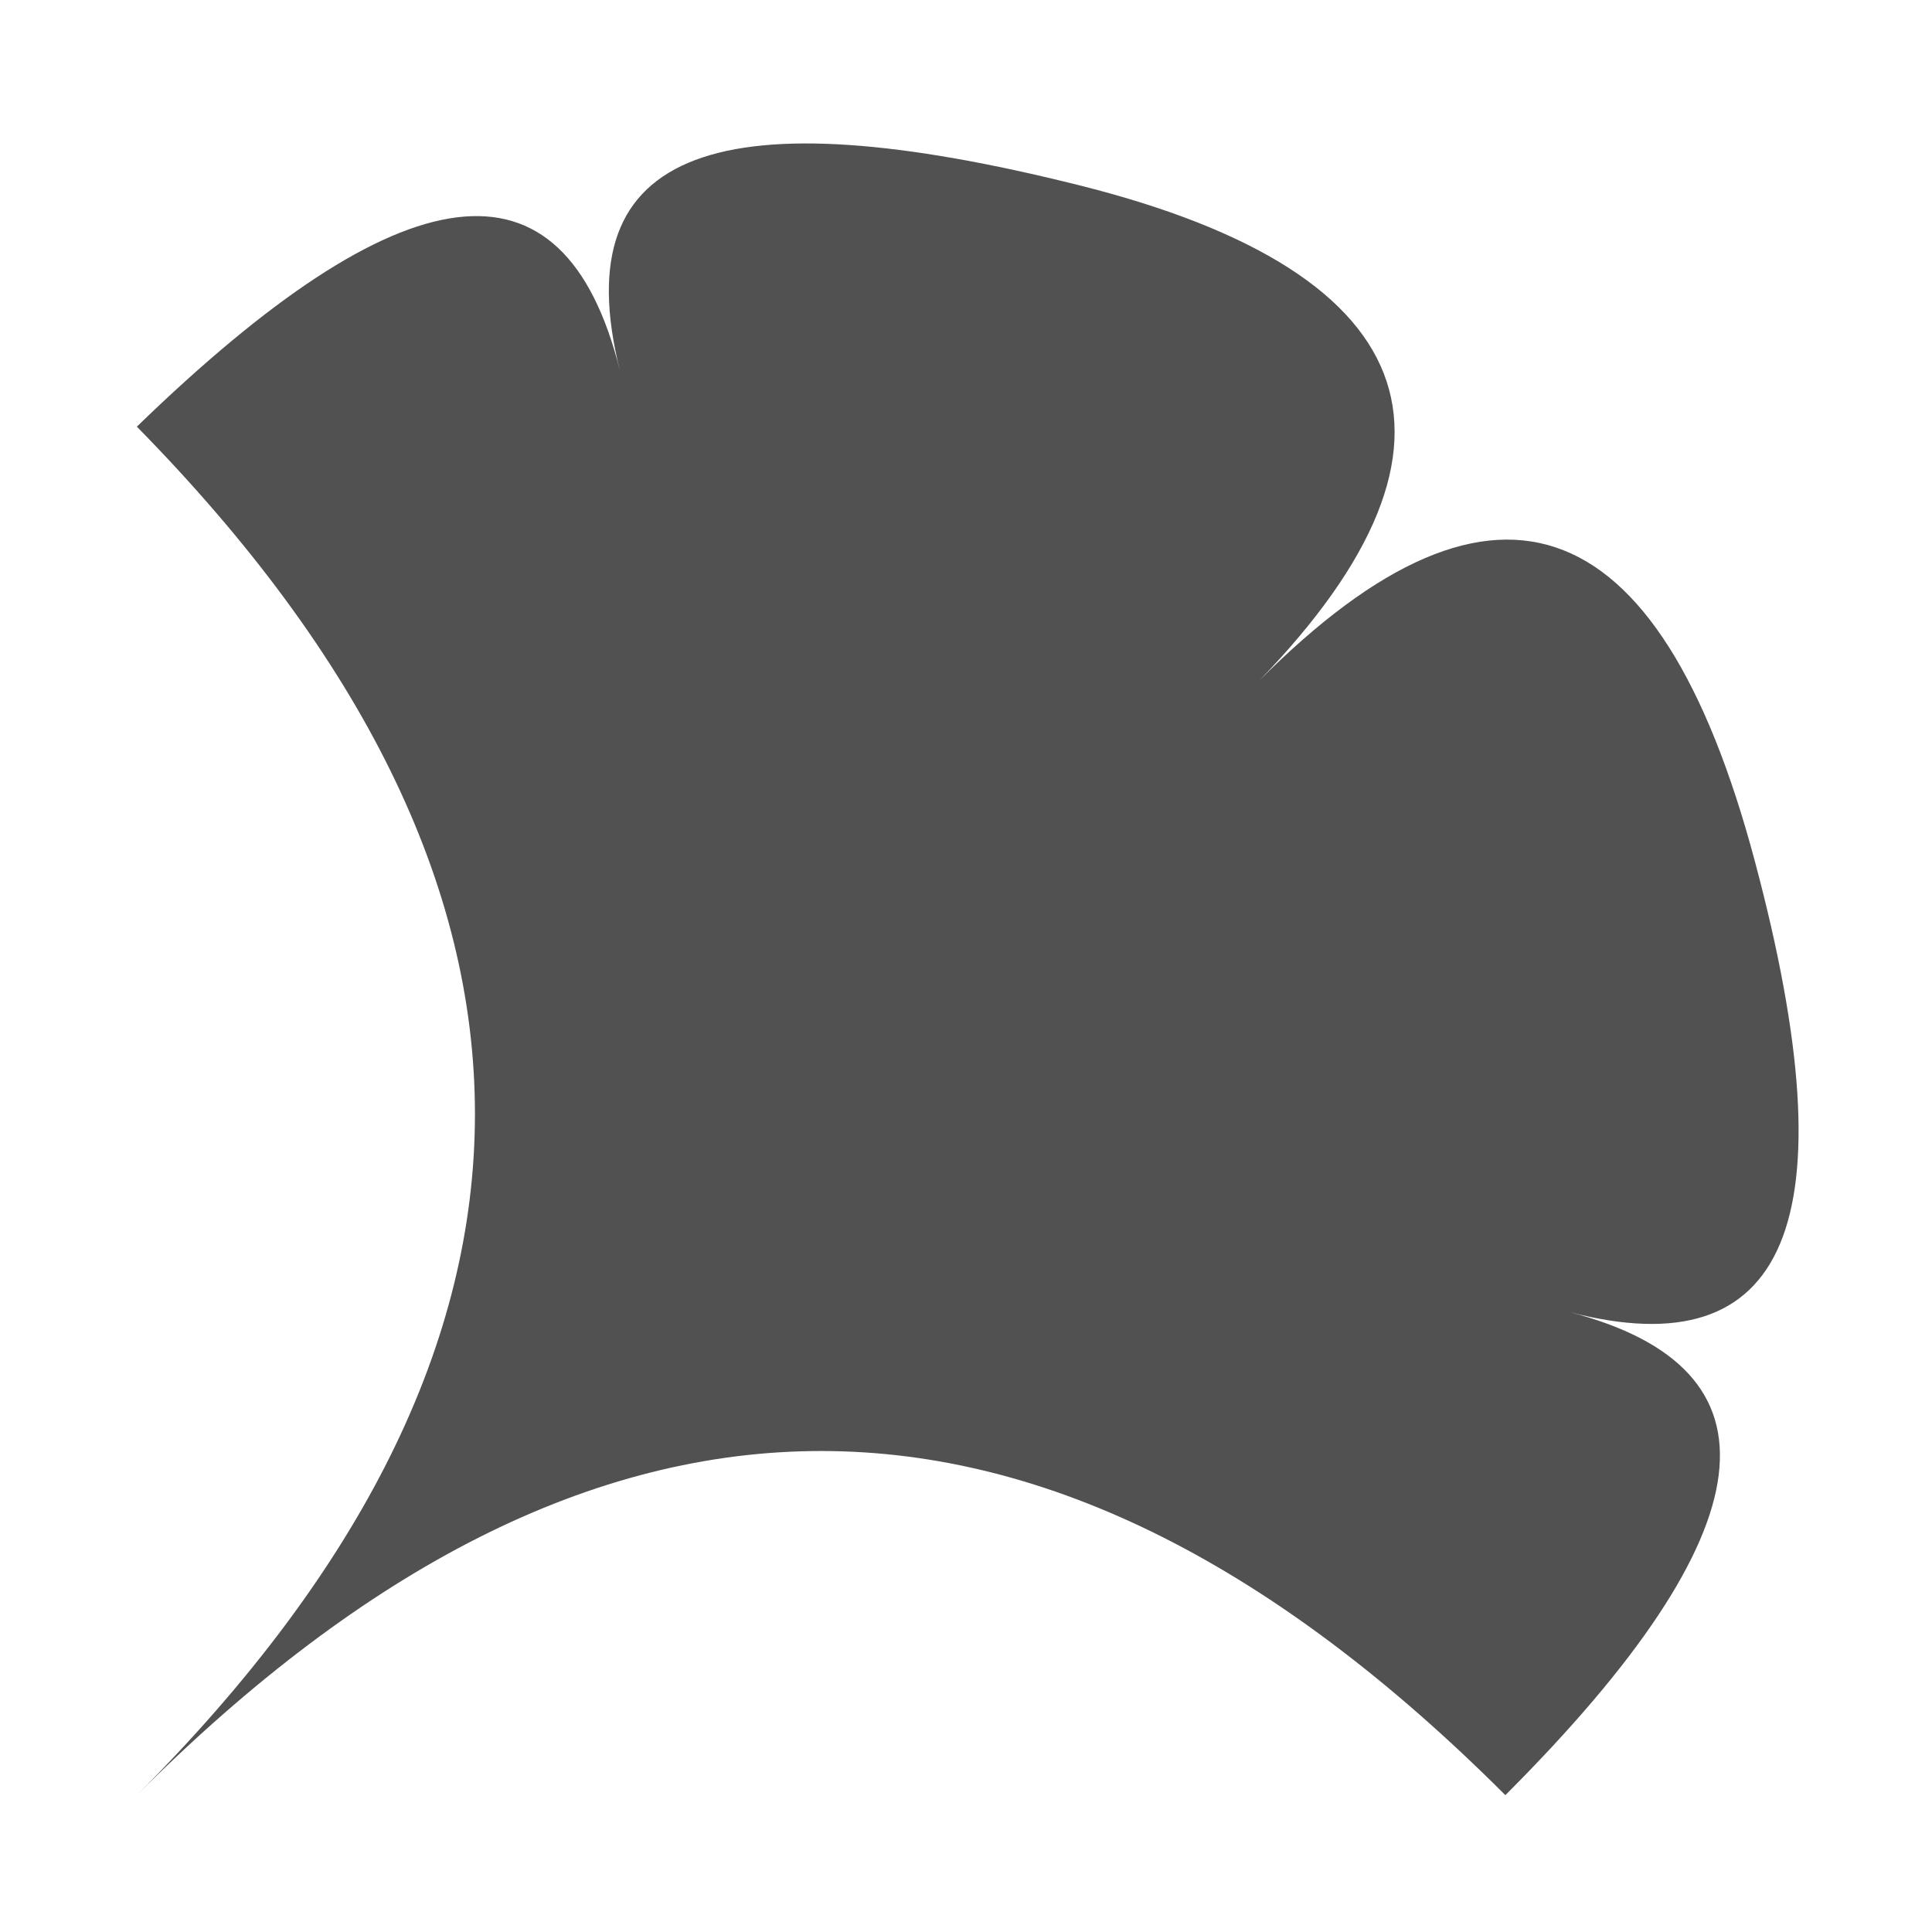
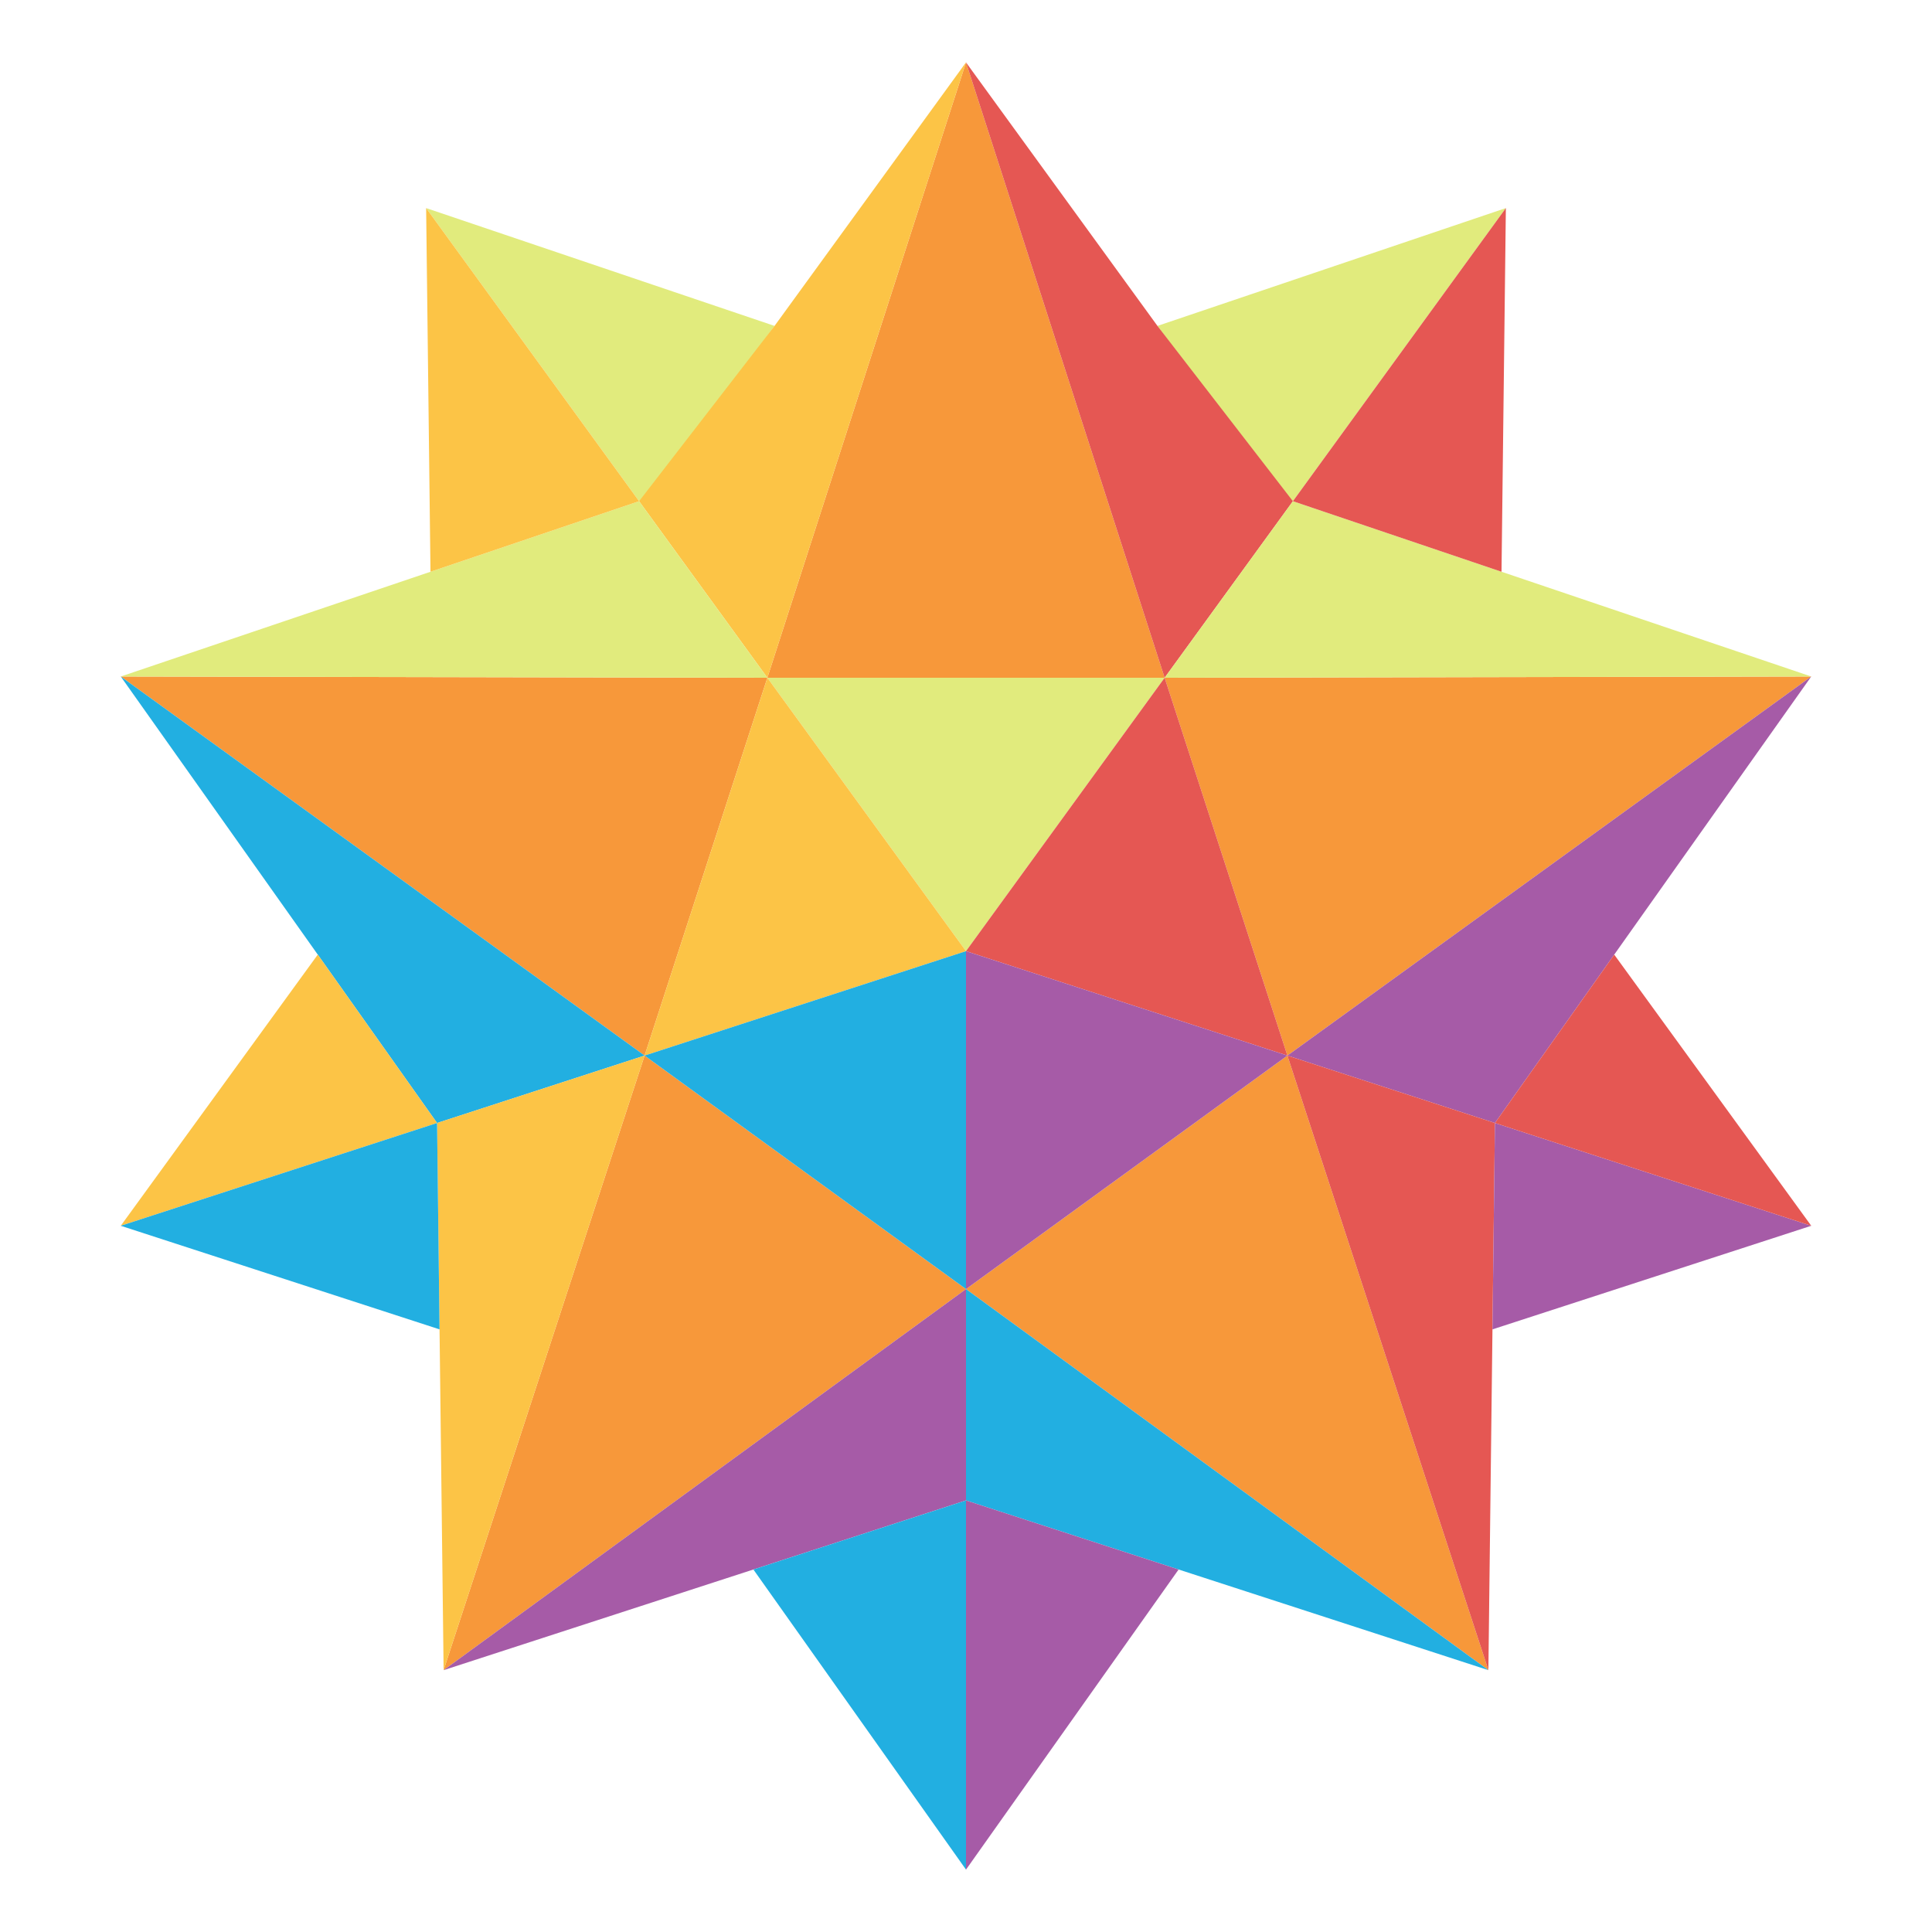
- <svg xmlns="http://www.w3.org/2000/svg" version="1.1" x="0px" y="0px" width="24px" height="24px" viewBox="0 0 24 24">
-   <style type="text/css">
- 	.st0{fill:#515151;}
- </style>
-   <path class="st0" d="M1.7,22.3c5.7-5.7,11.3-5.7,17,0c3.3-3.3,3.5-5.3,0.8-6c2.7,0.7,3.5-1.1,2.3-5.6s-3.3-5.2-6.3-2.1  c3-3,2.3-5.2-2.1-6.3S7,1.8,7.7,4.6C7,1.8,5,2.1,1.7,5.3C7.3,11,7.3,16.7,1.7,22.3" />
+ <svg xmlns="http://www.w3.org/2000/svg" xml:space="preserve" width="4in" height="4in" version="1.1" style="shape-rendering:geometricPrecision; text-rendering:geometricPrecision; image-rendering:optimizeQuality; fill-rule:evenodd; clip-rule:evenodd" viewBox="0 0 4000 4000">
+   <defs>
+     <style type="text/css">
+    
+     .fil6 {fill:none}
+     .fil5 {fill:#22AFE1}
+     .fil4 {fill:#A65BA7}
+     .fil0 {fill:#E1EB7D}
+     .fil3 {fill:#E55753}
+     .fil1 {fill:#F7983A}
+     .fil2 {fill:#FCC446}
+    
+   </style>
+   </defs>
+   <g id="Layer_x0020_1">
+     <polygon class="fil0" points="2676.81,1037.69 3117.73,430.81 2396.39,674.76 2654.63,1030.19 " />
+     <polygon class="fil0" points="1345.37,1030.19 1603.61,674.76 882.27,430.81 1323.19,1037.69 " />
+     <polygon class="fil1" points="893.87,1401.86 250,1400.63 791.54,1792.48 899.47,1870.59 1334.58,2185.44 1588.75,1403.2 1075.09,1402.21 " />
+     <polygon class="fil1" points="2411.25,1403.2 2665.42,2185.44 3100.53,1870.59 3208.46,1792.48 3750,1400.63 3106.13,1401.86 2924.91,1402.21 " />
+     <polygon class="fil1" points="2411.25,1403.2 2246.27,892.09 2197.79,741.92 2000,129.17 1802.21,741.92 1753.73,892.09 1588.75,1403.2 " />
+     <polygon class="fil1" points="2000,2668.89 1334.58,2185.44 1167.64,2695.91 1126.22,2822.55 918.44,3457.87 1438.62,3078.41 1585.02,2971.62 " />
+     <polygon class="fil1" points="2000,2668.89 2414.98,2971.62 2561.38,3078.41 3081.56,3457.87 2873.78,2822.55 2832.36,2695.91 2665.42,2185.44 " />
+     <polygon class="fil2" points="1802.2,741.92 2000,129.17 1603.61,674.76 1323.19,1037.69 1588.75,1403.2 1753.73,892.09 " />
+     <polygon class="fil0" points="1588.75,1403.2 1331.56,1049.2 1323.19,1037.69 891.27,1183.76 250,1400.63 893.87,1401.86 1075.09,1402.21 " />
+     <polygon class="fil2" points="1323.19,1037.69 882.27,430.81 891.27,1183.76 " />
+     <polygon class="fil3" points="2246.26,892.09 2411.25,1403.2 2676.81,1037.69 2396.39,674.76 2000,129.17 2197.79,741.92 " />
+     <polygon class="fil0" points="3106.13,1401.86 3750,1400.63 3108.73,1183.76 2676.81,1037.69 2668.44,1049.2 2411.25,1403.2 2924.91,1402.21 " />
+     <polygon class="fil3" points="2676.81,1037.69 3108.73,1183.76 3117.73,430.81 " />
+     <polygon class="fil0" points="2411.25,1403.2 1588.75,1403.2 2000,1969.23 " />
+     <polygon class="fil2" points="2000,1969.23 1588.75,1403.2 1334.58,2185.44 " />
+     <polygon class="fil3" points="2411.25,1403.2 2000,1969.23 2665.42,2185.44 " />
+     <polygon class="fil4" points="2665.42,2185.44 2000,1969.23 2000,2668.89 " />
+     <polygon class="fil5" points="2000,2668.89 2000,1969.23 1334.58,2185.44 " />
+     <polygon class="fil4" points="3342.09,1976.41 3750,1400.63 3208.46,1792.48 3100.53,1870.59 2665.42,2185.44 3095.09,2325.05 3095.09,2325.05 " />
+     <polygon class="fil3" points="3095.09,2325.05 2665.42,2185.44 2832.36,2695.91 2873.78,2822.55 3081.56,3457.87 3089.99,2752.3 3095.09,2325.06 " />
+     <polygon class="fil4" points="3095.09,2325.05 3089.99,2752.3 3750,2537.85 " />
+     <polygon class="fil3" points="3095.09,2325.05 3750,2537.84 3342.09,1976.41 " />
+     <polygon class="fil4" points="1438.62,3078.41 918.44,3457.87 1559.81,3249.48 2000,3106.45 2000,2668.89 1585.02,2971.62 " />
+     <polygon class="fil5" points="2000,2668.89 2000,3106.45 2440.19,3249.48 3081.56,3457.87 2561.38,3078.41 2414.98,2971.62 " />
+     <polygon class="fil4" points="2440.19,3249.48 2000,3106.45 2000,3870.83 " />
+     <polygon class="fil5" points="2000,3870.83 2000,3106.45 1559.81,3249.48 " />
+     <polygon class="fil5" points="904.91,2325.05 1334.58,2185.44 791.54,1792.48 250,1400.63 657.91,1976.41 904.9,2325.05 " />
+     <polygon class="fil2" points="1334.58,2185.44 904.9,2325.05 910.01,2752.3 918.44,3457.87 1126.22,2822.55 1167.64,2695.91 " />
+     <polygon class="fil2" points="904.9,2325.05 657.91,1976.41 250,2537.85 " />
+     <polygon class="fil5" points="904.91,2325.05 250,2537.85 910.01,2752.3 " />
+     <line class="fil6" x1="2000" y1="1969.23" x2="882.27" y2="430.81" />
+     <line class="fil6" x1="1334.58" y1="2185.44" x2="2000" y2="2668.89" />
+     <line class="fil6" x1="882.27" y1="430.81" x2="918.44" y2="3457.87" />
+     <line class="fil6" x1="2000" y1="1969.23" x2="250" y2="2537.85" />
+     <line class="fil6" x1="1588.75" y1="1403.2" x2="1334.58" y2="2185.44" />
+     <line class="fil6" x1="2000" y1="1969.23" x2="3117.73" y2="430.81" />
+     <line class="fil6" x1="2000" y1="129.17" x2="3750" y2="2537.84" />
+     <line class="fil6" x1="3117.73" y1="430.81" x2="3081.56" y2="3457.87" />
+     <line class="fil6" x1="2000" y1="1969.23" x2="3750" y2="2537.85" />
+     <line class="fil6" x1="3081.56" y1="3457.87" x2="250" y2="2537.85" />
+     <line class="fil6" x1="2000" y1="1969.23" x2="2000" y2="3870.83" />
+     <line class="fil6" x1="2665.42" y1="2185.44" x2="2000" y2="2668.89" />
+     <line class="fil6" x1="250" y1="1400.63" x2="2000" y2="3870.83" />
+     <line class="fil6" x1="2000" y1="3870.83" x2="3750" y2="1400.63" />
+     <line class="fil6" x1="3117.73" y1="430.81" x2="250" y2="1400.63" />
+   </g>
</svg>
